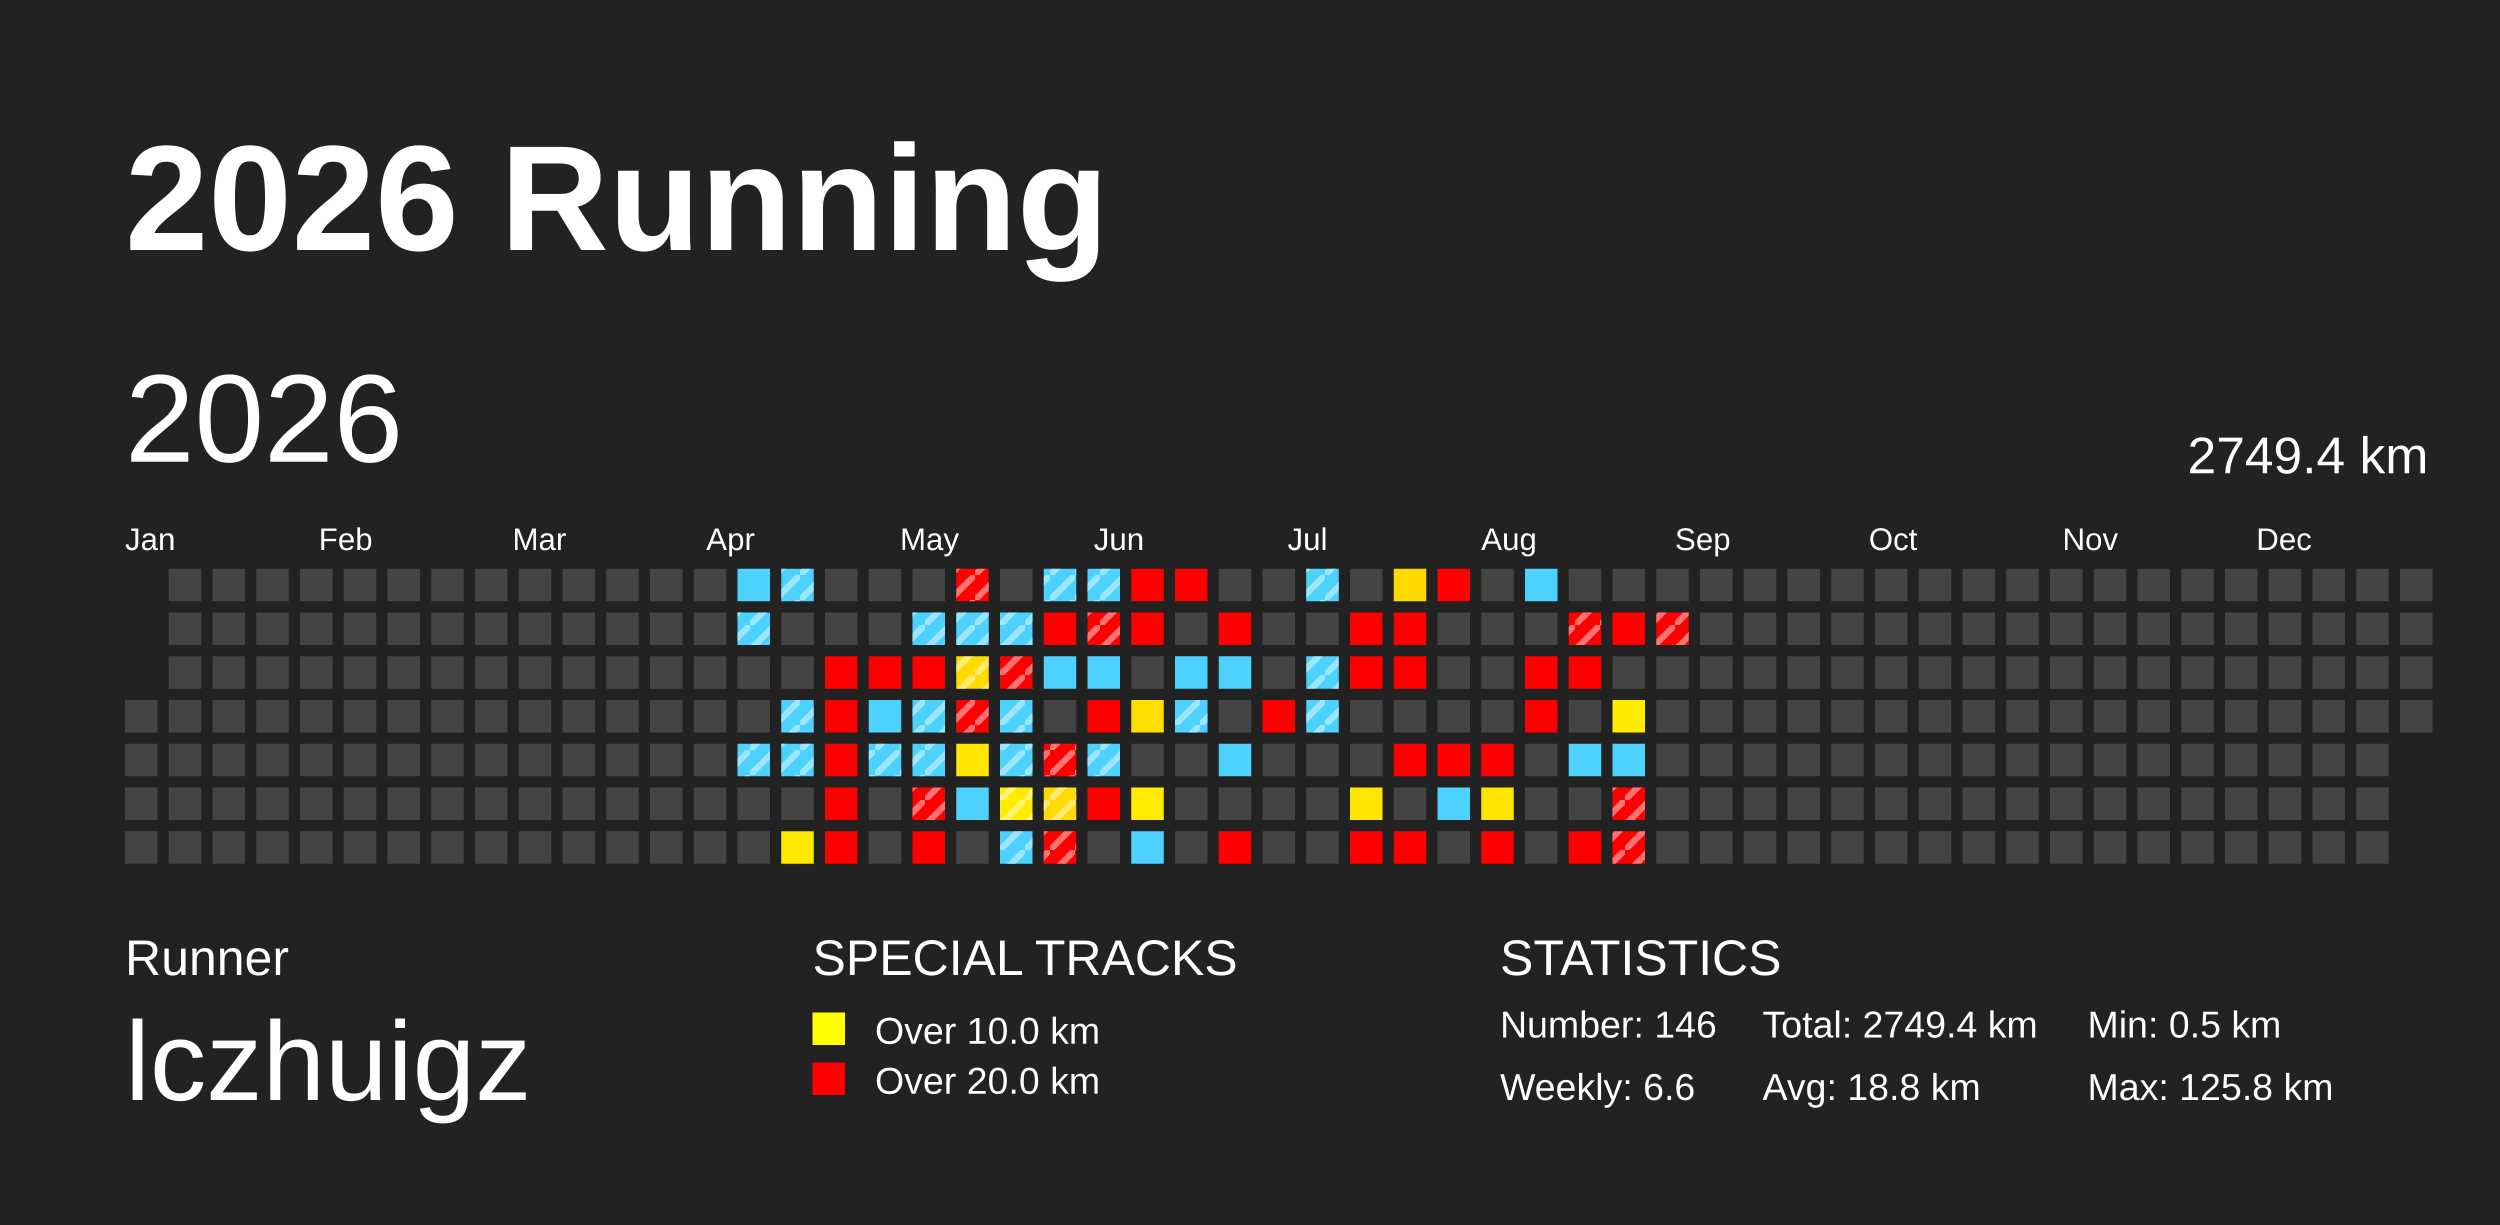
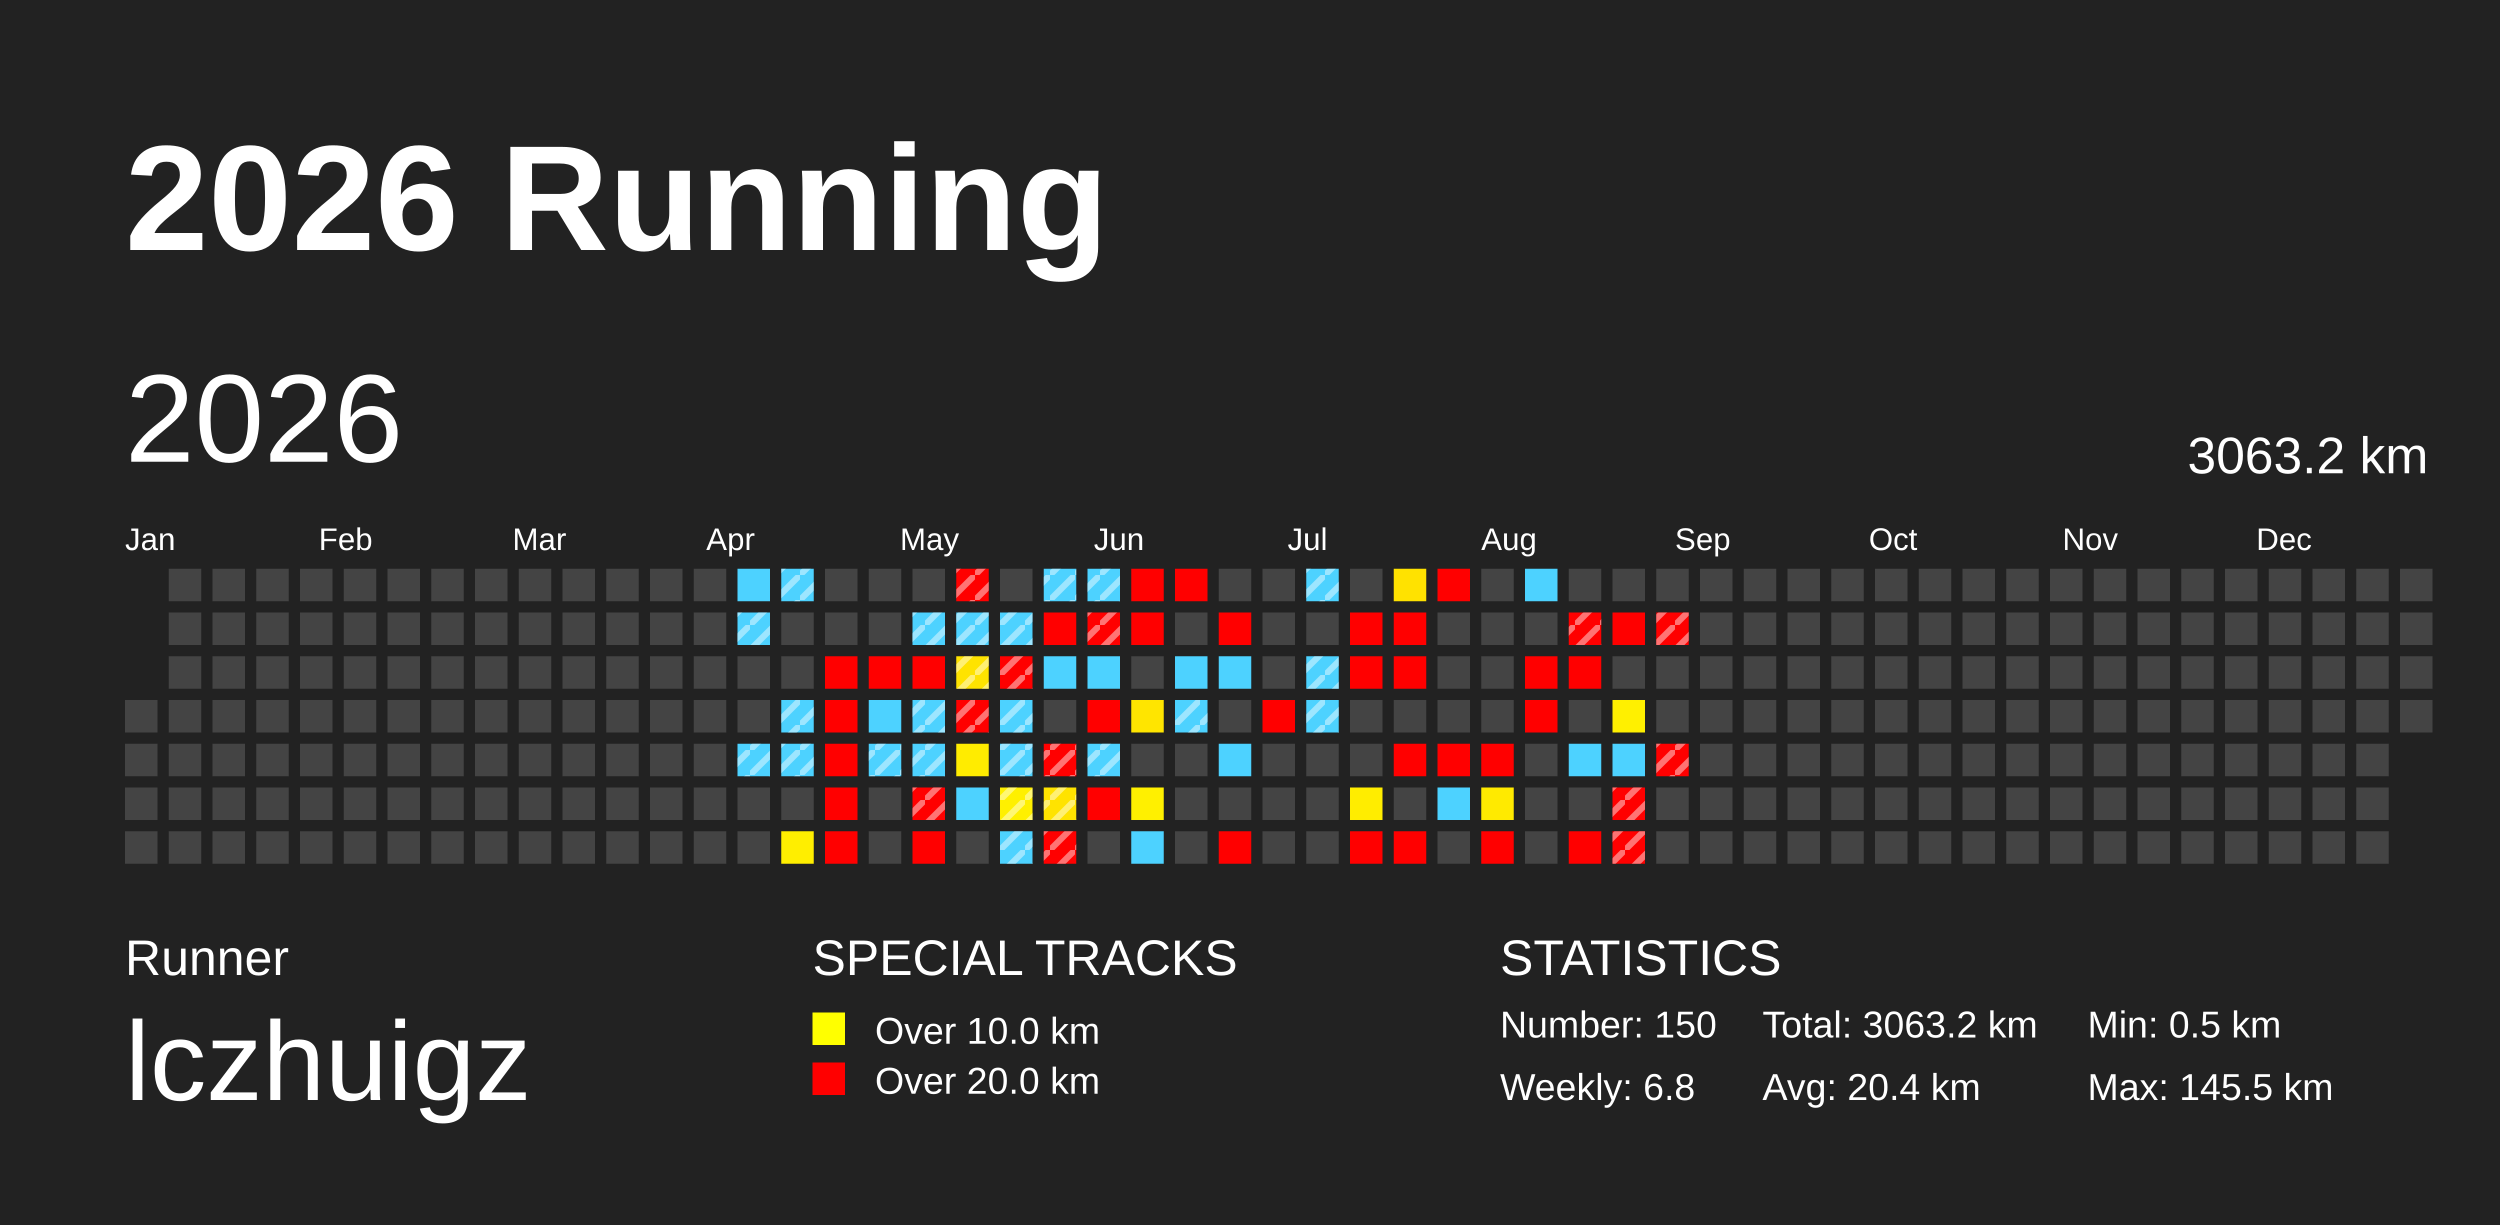
<svg xmlns="http://www.w3.org/2000/svg" baseProfile="full" height="98mm" version="1.1" viewBox="0,0,200,98" width="200mm">
  <defs>
    <pattern height="2" id="indoor-stripe" patternUnits="userSpaceOnUse" width="2">
      <line stroke="white" stroke-opacity="0.45" stroke-width="0.5" x1="0" x2="2" y1="2" y2="0" />
    </pattern>
  </defs>
  <rect fill="#222222" height="98" width="200" x="0" y="0" />
  <text fill="#FFFFFF" style="font-size:12px; font-family:Arial; font-weight:bold;" x="10" y="20">2026 Running</text>
  <text fill="#FFFFFF" style="font-size:4px; font-family:Arial" x="10" y="78">Runner</text>
  <text fill="#FFFFFF" style="font-size:9px; font-family:Arial" x="10" y="88">lczhuigz</text>
  <text fill="#FFFFFF" style="font-size:4px; font-family:Arial" x="65" y="78">SPECIAL TRACKS</text>
  <rect fill="yellow" height="2.6" width="2.6" x="65" y="81" />
  <text fill="#FFFFFF" style="font-size:3px; font-family:Arial" x="70" y="83.5">Over 10.0 km</text>
  <rect fill="red" height="2.6" width="2.6" x="65" y="85" />
  <text fill="#FFFFFF" style="font-size:3px; font-family:Arial" x="70" y="87.5">Over 20.0 km</text>
  <text fill="#FFFFFF" style="font-size:4px; font-family:Arial" x="120" y="78">STATISTICS</text>
-   <text fill="#FFFFFF" style="font-size:3px; font-family:Arial" x="120" y="83">Number: 146</text>
-   <text fill="#FFFFFF" style="font-size:3px; font-family:Arial" x="120" y="88">Weekly: 6.6</text>
-   <text fill="#FFFFFF" style="font-size:3px; font-family:Arial" x="141" y="83">Total: 2749.4 km</text>
-   <text fill="#FFFFFF" style="font-size:3px; font-family:Arial" x="141" y="88">Avg: 18.8 km</text>
+   <text fill="#FFFFFF" style="font-size:3px; font-family:Arial" x="120" y="83">Number: 150</text>
+   <text fill="#FFFFFF" style="font-size:3px; font-family:Arial" x="120" y="88">Weekly: 6.8</text>
+   <text fill="#FFFFFF" style="font-size:3px; font-family:Arial" x="141" y="83">Total: 3063.2 km</text>
+   <text fill="#FFFFFF" style="font-size:3px; font-family:Arial" x="141" y="88">Avg: 20.4 km</text>
  <text fill="#FFFFFF" style="font-size:3px; font-family:Arial" x="167" y="83">Min: 0.5 km</text>
-   <text fill="#FFFFFF" style="font-size:3px; font-family:Arial" x="167" y="88">Max: 125.8 km</text>
+   <text fill="#FFFFFF" style="font-size:3px; font-family:Arial" x="167" y="88">Max: 145.5 km</text>
  <text dominant-baseline="hanging" fill="#FFFFFF" style="font-size:10.0px; font-family:Arial;" x="10" y="30">2026</text>
-   <text dominant-baseline="hanging" fill="#FFFFFF" style="font-size:4.125px; font-family:Arial;" x="175" y="35">2749.4 km</text>
+   <text dominant-baseline="hanging" fill="#FFFFFF" style="font-size:4.125px; font-family:Arial;" x="175" y="35">3063.2 km</text>
  <text fill="#FFFFFF" style="font-size:2.5px; font-family:Arial" x="10.0" y="44">Jan</text>
  <text fill="#FFFFFF" style="font-size:2.5px; font-family:Arial" x="25.5" y="44">Feb</text>
  <text fill="#FFFFFF" style="font-size:2.5px; font-family:Arial" x="41.0" y="44">Mar</text>
  <text fill="#FFFFFF" style="font-size:2.5px; font-family:Arial" x="56.5" y="44">Apr</text>
  <text fill="#FFFFFF" style="font-size:2.5px; font-family:Arial" x="72.0" y="44">May</text>
  <text fill="#FFFFFF" style="font-size:2.5px; font-family:Arial" x="87.5" y="44">Jun</text>
  <text fill="#FFFFFF" style="font-size:2.5px; font-family:Arial" x="103.0" y="44">Jul</text>
  <text fill="#FFFFFF" style="font-size:2.5px; font-family:Arial" x="118.5" y="44">Aug</text>
  <text fill="#FFFFFF" style="font-size:2.5px; font-family:Arial" x="134.0" y="44">Sep</text>
  <text fill="#FFFFFF" style="font-size:2.5px; font-family:Arial" x="149.5" y="44">Oct</text>
  <text fill="#FFFFFF" style="font-size:2.5px; font-family:Arial" x="165.0" y="44">Nov</text>
  <text fill="#FFFFFF" style="font-size:2.5px; font-family:Arial" x="180.5" y="44">Dec</text>
  <rect fill="#444444" height="2.6" width="2.6" x="10.0" y="56.0" />
  <rect fill="#444444" height="2.6" width="2.6" x="10.0" y="59.5" />
  <rect fill="#444444" height="2.6" width="2.6" x="10.0" y="63.0" />
  <rect fill="#444444" height="2.6" width="2.6" x="10.0" y="66.5" />
  <rect fill="#444444" height="2.6" width="2.6" x="13.5" y="45.5" />
  <rect fill="#444444" height="2.6" width="2.6" x="13.5" y="49.0" />
  <rect fill="#444444" height="2.6" width="2.6" x="13.5" y="52.5" />
  <rect fill="#444444" height="2.6" width="2.6" x="13.5" y="56.0" />
  <rect fill="#444444" height="2.6" width="2.6" x="13.5" y="59.5" />
  <rect fill="#444444" height="2.6" width="2.6" x="13.5" y="63.0" />
  <rect fill="#444444" height="2.6" width="2.6" x="13.5" y="66.5" />
  <rect fill="#444444" height="2.6" width="2.6" x="17.0" y="45.5" />
  <rect fill="#444444" height="2.6" width="2.6" x="17.0" y="49.0" />
  <rect fill="#444444" height="2.6" width="2.6" x="17.0" y="52.5" />
  <rect fill="#444444" height="2.6" width="2.6" x="17.0" y="56.0" />
  <rect fill="#444444" height="2.6" width="2.6" x="17.0" y="59.5" />
  <rect fill="#444444" height="2.6" width="2.6" x="17.0" y="63.0" />
  <rect fill="#444444" height="2.6" width="2.6" x="17.0" y="66.5" />
  <rect fill="#444444" height="2.6" width="2.6" x="20.5" y="45.5" />
  <rect fill="#444444" height="2.6" width="2.6" x="20.5" y="49.0" />
  <rect fill="#444444" height="2.6" width="2.6" x="20.5" y="52.5" />
  <rect fill="#444444" height="2.6" width="2.6" x="20.5" y="56.0" />
  <rect fill="#444444" height="2.6" width="2.6" x="20.5" y="59.5" />
  <rect fill="#444444" height="2.6" width="2.6" x="20.5" y="63.0" />
  <rect fill="#444444" height="2.6" width="2.6" x="20.5" y="66.5" />
  <rect fill="#444444" height="2.6" width="2.6" x="24.0" y="45.5" />
  <rect fill="#444444" height="2.6" width="2.6" x="24.0" y="49.0" />
  <rect fill="#444444" height="2.6" width="2.6" x="24.0" y="52.5" />
  <rect fill="#444444" height="2.6" width="2.6" x="24.0" y="56.0" />
  <rect fill="#444444" height="2.6" width="2.6" x="24.0" y="59.5" />
  <rect fill="#444444" height="2.6" width="2.6" x="24.0" y="63.0" />
  <rect fill="#444444" height="2.6" width="2.6" x="24.0" y="66.5" />
  <rect fill="#444444" height="2.6" width="2.6" x="27.5" y="45.5" />
  <rect fill="#444444" height="2.6" width="2.6" x="27.5" y="49.0" />
  <rect fill="#444444" height="2.6" width="2.6" x="27.5" y="52.5" />
  <rect fill="#444444" height="2.6" width="2.6" x="27.5" y="56.0" />
  <rect fill="#444444" height="2.6" width="2.6" x="27.5" y="59.5" />
  <rect fill="#444444" height="2.6" width="2.6" x="27.5" y="63.0" />
  <rect fill="#444444" height="2.6" width="2.6" x="27.5" y="66.5" />
  <rect fill="#444444" height="2.6" width="2.6" x="31.0" y="45.5" />
  <rect fill="#444444" height="2.6" width="2.6" x="31.0" y="49.0" />
  <rect fill="#444444" height="2.6" width="2.6" x="31.0" y="52.5" />
  <rect fill="#444444" height="2.6" width="2.6" x="31.0" y="56.0" />
  <rect fill="#444444" height="2.6" width="2.6" x="31.0" y="59.5" />
  <rect fill="#444444" height="2.6" width="2.6" x="31.0" y="63.0" />
  <rect fill="#444444" height="2.6" width="2.6" x="31.0" y="66.5" />
  <rect fill="#444444" height="2.6" width="2.6" x="34.5" y="45.5" />
  <rect fill="#444444" height="2.6" width="2.6" x="34.5" y="49.0" />
  <rect fill="#444444" height="2.6" width="2.6" x="34.5" y="52.5" />
  <rect fill="#444444" height="2.6" width="2.6" x="34.5" y="56.0" />
  <rect fill="#444444" height="2.6" width="2.6" x="34.5" y="59.5" />
  <rect fill="#444444" height="2.6" width="2.6" x="34.5" y="63.0" />
  <rect fill="#444444" height="2.6" width="2.6" x="34.5" y="66.5" />
  <rect fill="#444444" height="2.6" width="2.6" x="38.0" y="45.5" />
  <rect fill="#444444" height="2.6" width="2.6" x="38.0" y="49.0" />
  <rect fill="#444444" height="2.6" width="2.6" x="38.0" y="52.5" />
  <rect fill="#444444" height="2.6" width="2.6" x="38.0" y="56.0" />
  <rect fill="#444444" height="2.6" width="2.6" x="38.0" y="59.5" />
  <rect fill="#444444" height="2.6" width="2.6" x="38.0" y="63.0" />
  <rect fill="#444444" height="2.6" width="2.6" x="38.0" y="66.5" />
  <rect fill="#444444" height="2.6" width="2.6" x="41.5" y="45.5" />
  <rect fill="#444444" height="2.6" width="2.6" x="41.5" y="49.0" />
  <rect fill="#444444" height="2.6" width="2.6" x="41.5" y="52.5" />
  <rect fill="#444444" height="2.6" width="2.6" x="41.5" y="56.0" />
  <rect fill="#444444" height="2.6" width="2.6" x="41.5" y="59.5" />
  <rect fill="#444444" height="2.6" width="2.6" x="41.5" y="63.0" />
  <rect fill="#444444" height="2.6" width="2.6" x="41.5" y="66.5" />
  <rect fill="#444444" height="2.6" width="2.6" x="45.0" y="45.5" />
  <rect fill="#444444" height="2.6" width="2.6" x="45.0" y="49.0" />
  <rect fill="#444444" height="2.6" width="2.6" x="45.0" y="52.5" />
  <rect fill="#444444" height="2.6" width="2.6" x="45.0" y="56.0" />
  <rect fill="#444444" height="2.6" width="2.6" x="45.0" y="59.5" />
  <rect fill="#444444" height="2.6" width="2.6" x="45.0" y="63.0" />
  <rect fill="#444444" height="2.6" width="2.6" x="45.0" y="66.5" />
  <rect fill="#444444" height="2.6" width="2.6" x="48.5" y="45.5" />
  <rect fill="#444444" height="2.6" width="2.6" x="48.5" y="49.0" />
  <rect fill="#444444" height="2.6" width="2.6" x="48.5" y="52.5" />
  <rect fill="#444444" height="2.6" width="2.6" x="48.5" y="56.0" />
  <rect fill="#444444" height="2.6" width="2.6" x="48.5" y="59.5" />
  <rect fill="#444444" height="2.6" width="2.6" x="48.5" y="63.0" />
  <rect fill="#444444" height="2.6" width="2.6" x="48.5" y="66.5" />
  <rect fill="#444444" height="2.6" width="2.6" x="52.0" y="45.5" />
  <rect fill="#444444" height="2.6" width="2.6" x="52.0" y="49.0" />
  <rect fill="#444444" height="2.6" width="2.6" x="52.0" y="52.5" />
  <rect fill="#444444" height="2.6" width="2.6" x="52.0" y="56.0" />
  <rect fill="#444444" height="2.6" width="2.6" x="52.0" y="59.5" />
  <rect fill="#444444" height="2.6" width="2.6" x="52.0" y="63.0" />
  <rect fill="#444444" height="2.6" width="2.6" x="52.0" y="66.5" />
  <rect fill="#444444" height="2.6" width="2.6" x="55.5" y="45.5" />
  <rect fill="#444444" height="2.6" width="2.6" x="55.5" y="49.0" />
  <rect fill="#444444" height="2.6" width="2.6" x="55.5" y="52.5" />
  <rect fill="#444444" height="2.6" width="2.6" x="55.5" y="56.0" />
  <rect fill="#444444" height="2.6" width="2.6" x="55.5" y="59.5" />
  <rect fill="#444444" height="2.6" width="2.6" x="55.5" y="63.0" />
  <rect fill="#444444" height="2.6" width="2.6" x="55.5" y="66.5" />
  <rect fill="#4dd2ff" height="2.6" width="2.6" x="59.0" y="45.5" />
  <rect fill="#4dd2ff" height="2.6" width="2.6" x="59.0" y="49.0" />
  <rect fill="url(#indoor-stripe)" height="2.6" style="pointer-events: none;" width="2.6" x="59.0" y="49.0" />
  <rect fill="#444444" height="2.6" width="2.6" x="59.0" y="52.5" />
  <rect fill="#444444" height="2.6" width="2.6" x="59.0" y="56.0" />
  <rect fill="#4dd2ff" height="2.6" width="2.6" x="59.0" y="59.5" />
  <rect fill="url(#indoor-stripe)" height="2.6" style="pointer-events: none;" width="2.6" x="59.0" y="59.5" />
  <rect fill="#444444" height="2.6" width="2.6" x="59.0" y="63.0" />
  <rect fill="#444444" height="2.6" width="2.6" x="59.0" y="66.5" />
  <rect fill="#4dd2ff" height="2.6" width="2.6" x="62.5" y="45.5" />
  <rect fill="url(#indoor-stripe)" height="2.6" style="pointer-events: none;" width="2.6" x="62.5" y="45.5" />
  <rect fill="#444444" height="2.6" width="2.6" x="62.5" y="49.0" />
  <rect fill="#444444" height="2.6" width="2.6" x="62.5" y="52.5" />
  <rect fill="#4dd2ff" height="2.6" width="2.6" x="62.5" y="56.0" />
  <rect fill="url(#indoor-stripe)" height="2.6" style="pointer-events: none;" width="2.6" x="62.5" y="56.0" />
  <rect fill="#4dd2ff" height="2.6" width="2.6" x="62.5" y="59.5" />
  <rect fill="url(#indoor-stripe)" height="2.6" style="pointer-events: none;" width="2.6" x="62.5" y="59.5" />
  <rect fill="#444444" height="2.6" width="2.6" x="62.5" y="63.0" />
-   <rect fill="#ffe900" height="2.6" width="2.6" x="62.5" y="66.5" />
+   <rect fill="#ffee00" height="2.6" width="2.6" x="62.5" y="66.5" />
  <rect fill="#444444" height="2.6" width="2.6" x="66.0" y="45.5" />
  <rect fill="#444444" height="2.6" width="2.6" x="66.0" y="49.0" />
  <rect fill="red" height="2.6" width="2.6" x="66.0" y="52.5" />
  <rect fill="red" height="2.6" width="2.6" x="66.0" y="56.0" />
  <rect fill="red" height="2.6" width="2.6" x="66.0" y="59.5" />
  <rect fill="red" height="2.6" width="2.6" x="66.0" y="63.0" />
  <rect fill="red" height="2.6" width="2.6" x="66.0" y="66.5" />
  <rect fill="#444444" height="2.6" width="2.6" x="69.5" y="45.5" />
  <rect fill="#444444" height="2.6" width="2.6" x="69.5" y="49.0" />
  <rect fill="red" height="2.6" width="2.6" x="69.5" y="52.5" />
  <rect fill="#4dd2ff" height="2.6" width="2.6" x="69.5" y="56.0" />
  <rect fill="#4dd2ff" height="2.6" width="2.6" x="69.5" y="59.5" />
  <rect fill="url(#indoor-stripe)" height="2.6" style="pointer-events: none;" width="2.6" x="69.5" y="59.5" />
  <rect fill="#444444" height="2.6" width="2.6" x="69.5" y="63.0" />
  <rect fill="#444444" height="2.6" width="2.6" x="69.5" y="66.5" />
  <rect fill="#444444" height="2.6" width="2.6" x="73.0" y="45.5" />
  <rect fill="#4dd2ff" height="2.6" width="2.6" x="73.0" y="49.0" />
  <rect fill="url(#indoor-stripe)" height="2.6" style="pointer-events: none;" width="2.6" x="73.0" y="49.0" />
  <rect fill="red" height="2.6" width="2.6" x="73.0" y="52.5" />
  <rect fill="#4dd2ff" height="2.6" width="2.6" x="73.0" y="56.0" />
  <rect fill="url(#indoor-stripe)" height="2.6" style="pointer-events: none;" width="2.6" x="73.0" y="56.0" />
  <rect fill="#4dd2ff" height="2.6" width="2.6" x="73.0" y="59.5" />
  <rect fill="url(#indoor-stripe)" height="2.6" style="pointer-events: none;" width="2.6" x="73.0" y="59.5" />
  <rect fill="red" height="2.6" width="2.6" x="73.0" y="63.0" />
  <rect fill="url(#indoor-stripe)" height="2.6" style="pointer-events: none;" width="2.6" x="73.0" y="63.0" />
  <rect fill="red" height="2.6" width="2.6" x="73.0" y="66.5" />
  <rect fill="red" height="2.6" width="2.6" x="76.5" y="45.5" />
  <rect fill="url(#indoor-stripe)" height="2.6" style="pointer-events: none;" width="2.6" x="76.5" y="45.5" />
  <rect fill="#4dd2ff" height="2.6" width="2.6" x="76.5" y="49.0" />
  <rect fill="url(#indoor-stripe)" height="2.6" style="pointer-events: none;" width="2.6" x="76.5" y="49.0" />
-   <rect fill="#ffdb00" height="2.6" width="2.6" x="76.5" y="52.5" />
+   <rect fill="#ffe300" height="2.6" width="2.6" x="76.5" y="52.5" />
  <rect fill="url(#indoor-stripe)" height="2.6" style="pointer-events: none;" width="2.6" x="76.5" y="52.5" />
  <rect fill="red" height="2.6" width="2.6" x="76.5" y="56.0" />
  <rect fill="url(#indoor-stripe)" height="2.6" style="pointer-events: none;" width="2.6" x="76.5" y="56.0" />
-   <rect fill="#ffe700" height="2.6" width="2.6" x="76.5" y="59.5" />
+   <rect fill="#ffec00" height="2.6" width="2.6" x="76.5" y="59.5" />
  <rect fill="#4dd2ff" height="2.6" width="2.6" x="76.5" y="63.0" />
  <rect fill="#444444" height="2.6" width="2.6" x="76.5" y="66.5" />
  <rect fill="#444444" height="2.6" width="2.6" x="80.0" y="45.5" />
  <rect fill="#4dd2ff" height="2.6" width="2.6" x="80.0" y="49.0" />
  <rect fill="url(#indoor-stripe)" height="2.6" style="pointer-events: none;" width="2.6" x="80.0" y="49.0" />
  <rect fill="red" height="2.6" width="2.6" x="80.0" y="52.5" />
  <rect fill="url(#indoor-stripe)" height="2.6" style="pointer-events: none;" width="2.6" x="80.0" y="52.5" />
  <rect fill="#4dd2ff" height="2.6" width="2.6" x="80.0" y="56.0" />
  <rect fill="url(#indoor-stripe)" height="2.6" style="pointer-events: none;" width="2.6" x="80.0" y="56.0" />
  <rect fill="#4dd2ff" height="2.6" width="2.6" x="80.0" y="59.5" />
  <rect fill="url(#indoor-stripe)" height="2.6" style="pointer-events: none;" width="2.6" x="80.0" y="59.5" />
-   <rect fill="#ffec00" height="2.6" width="2.6" x="80.0" y="63.0" />
+   <rect fill="#fff000" height="2.6" width="2.6" x="80.0" y="63.0" />
  <rect fill="url(#indoor-stripe)" height="2.6" style="pointer-events: none;" width="2.6" x="80.0" y="63.0" />
  <rect fill="#4dd2ff" height="2.6" width="2.6" x="80.0" y="66.5" />
  <rect fill="url(#indoor-stripe)" height="2.6" style="pointer-events: none;" width="2.6" x="80.0" y="66.5" />
  <rect fill="#4dd2ff" height="2.6" width="2.6" x="83.5" y="45.5" />
  <rect fill="url(#indoor-stripe)" height="2.6" style="pointer-events: none;" width="2.6" x="83.5" y="45.5" />
  <rect fill="red" height="2.6" width="2.6" x="83.5" y="49.0" />
  <rect fill="#4dd2ff" height="2.6" width="2.6" x="83.5" y="52.5" />
  <rect fill="#444444" height="2.6" width="2.6" x="83.5" y="56.0" />
  <rect fill="red" height="2.6" width="2.6" x="83.5" y="59.5" />
  <rect fill="url(#indoor-stripe)" height="2.6" style="pointer-events: none;" width="2.6" x="83.5" y="59.5" />
-   <rect fill="#ffdb00" height="2.6" width="2.6" x="83.5" y="63.0" />
+   <rect fill="#ffe300" height="2.6" width="2.6" x="83.5" y="63.0" />
  <rect fill="url(#indoor-stripe)" height="2.6" style="pointer-events: none;" width="2.6" x="83.5" y="63.0" />
  <rect fill="red" height="2.6" width="2.6" x="83.5" y="66.5" />
  <rect fill="url(#indoor-stripe)" height="2.6" style="pointer-events: none;" width="2.6" x="83.5" y="66.5" />
  <rect fill="#4dd2ff" height="2.6" width="2.6" x="87.0" y="45.5" />
  <rect fill="url(#indoor-stripe)" height="2.6" style="pointer-events: none;" width="2.6" x="87.0" y="45.5" />
  <rect fill="red" height="2.6" width="2.6" x="87.0" y="49.0" />
  <rect fill="url(#indoor-stripe)" height="2.6" style="pointer-events: none;" width="2.6" x="87.0" y="49.0" />
  <rect fill="#4dd2ff" height="2.6" width="2.6" x="87.0" y="52.5" />
  <rect fill="red" height="2.6" width="2.6" x="87.0" y="56.0" />
  <rect fill="#4dd2ff" height="2.6" width="2.6" x="87.0" y="59.5" />
  <rect fill="url(#indoor-stripe)" height="2.6" style="pointer-events: none;" width="2.6" x="87.0" y="59.5" />
  <rect fill="red" height="2.6" width="2.6" x="87.0" y="63.0" />
  <rect fill="#444444" height="2.6" width="2.6" x="87.0" y="66.5" />
  <rect fill="red" height="2.6" width="2.6" x="90.5" y="45.5" />
  <rect fill="red" height="2.6" width="2.6" x="90.5" y="49.0" />
  <rect fill="#444444" height="2.6" width="2.6" x="90.5" y="52.5" />
-   <rect fill="#ffde00" height="2.6" width="2.6" x="90.5" y="56.0" />
+   <rect fill="#ffe500" height="2.6" width="2.6" x="90.5" y="56.0" />
  <rect fill="#444444" height="2.6" width="2.6" x="90.5" y="59.5" />
-   <rect fill="#ffec00" height="2.6" width="2.6" x="90.5" y="63.0" />
+   <rect fill="#fff000" height="2.6" width="2.6" x="90.5" y="63.0" />
  <rect fill="#4dd2ff" height="2.6" width="2.6" x="90.5" y="66.5" />
  <rect fill="red" height="2.6" width="2.6" x="94.0" y="45.5" />
  <rect fill="#444444" height="2.6" width="2.6" x="94.0" y="49.0" />
  <rect fill="#4dd2ff" height="2.6" width="2.6" x="94.0" y="52.5" />
  <rect fill="#4dd2ff" height="2.6" width="2.6" x="94.0" y="56.0" />
  <rect fill="url(#indoor-stripe)" height="2.6" style="pointer-events: none;" width="2.6" x="94.0" y="56.0" />
  <rect fill="#444444" height="2.6" width="2.6" x="94.0" y="59.5" />
  <rect fill="#444444" height="2.6" width="2.6" x="94.0" y="63.0" />
  <rect fill="#444444" height="2.6" width="2.6" x="94.0" y="66.5" />
  <rect fill="#444444" height="2.6" width="2.6" x="97.5" y="45.5" />
  <rect fill="red" height="2.6" width="2.6" x="97.5" y="49.0" />
  <rect fill="#4dd2ff" height="2.6" width="2.6" x="97.5" y="52.5" />
  <rect fill="#444444" height="2.6" width="2.6" x="97.5" y="56.0" />
  <rect fill="#4dd2ff" height="2.6" width="2.6" x="97.5" y="59.5" />
  <rect fill="#444444" height="2.6" width="2.6" x="97.5" y="63.0" />
  <rect fill="red" height="2.6" width="2.6" x="97.5" y="66.5" />
  <rect fill="#444444" height="2.6" width="2.6" x="101.0" y="45.5" />
  <rect fill="#444444" height="2.6" width="2.6" x="101.0" y="49.0" />
  <rect fill="#444444" height="2.6" width="2.6" x="101.0" y="52.5" />
  <rect fill="red" height="2.6" width="2.6" x="101.0" y="56.0" />
  <rect fill="#444444" height="2.6" width="2.6" x="101.0" y="59.5" />
  <rect fill="#444444" height="2.6" width="2.6" x="101.0" y="63.0" />
  <rect fill="#444444" height="2.6" width="2.6" x="101.0" y="66.5" />
  <rect fill="#4dd2ff" height="2.6" width="2.6" x="104.5" y="45.5" />
  <rect fill="url(#indoor-stripe)" height="2.6" style="pointer-events: none;" width="2.6" x="104.5" y="45.5" />
  <rect fill="#444444" height="2.6" width="2.6" x="104.5" y="49.0" />
  <rect fill="#4dd2ff" height="2.6" width="2.6" x="104.5" y="52.5" />
  <rect fill="url(#indoor-stripe)" height="2.6" style="pointer-events: none;" width="2.6" x="104.5" y="52.5" />
  <rect fill="#4dd2ff" height="2.6" width="2.6" x="104.5" y="56.0" />
  <rect fill="url(#indoor-stripe)" height="2.6" style="pointer-events: none;" width="2.6" x="104.5" y="56.0" />
  <rect fill="#444444" height="2.6" width="2.6" x="104.5" y="59.5" />
  <rect fill="#444444" height="2.6" width="2.6" x="104.5" y="63.0" />
  <rect fill="#444444" height="2.6" width="2.6" x="104.5" y="66.5" />
  <rect fill="#444444" height="2.6" width="2.6" x="108.0" y="45.5" />
  <rect fill="red" height="2.6" width="2.6" x="108.0" y="49.0" />
  <rect fill="red" height="2.6" width="2.6" x="108.0" y="52.5" />
  <rect fill="#444444" height="2.6" width="2.6" x="108.0" y="56.0" />
  <rect fill="#444444" height="2.6" width="2.6" x="108.0" y="59.5" />
-   <rect fill="#ffe700" height="2.6" width="2.6" x="108.0" y="63.0" />
+   <rect fill="#ffed00" height="2.6" width="2.6" x="108.0" y="63.0" />
  <rect fill="red" height="2.6" width="2.6" x="108.0" y="66.5" />
-   <rect fill="#ffda00" height="2.6" width="2.6" x="111.5" y="45.5" />
+   <rect fill="#ffe200" height="2.6" width="2.6" x="111.5" y="45.5" />
  <rect fill="red" height="2.6" width="2.6" x="111.5" y="49.0" />
  <rect fill="red" height="2.6" width="2.6" x="111.5" y="52.5" />
  <rect fill="#444444" height="2.6" width="2.6" x="111.5" y="56.0" />
  <rect fill="red" height="2.6" width="2.6" x="111.5" y="59.5" />
  <rect fill="#444444" height="2.6" width="2.6" x="111.5" y="63.0" />
  <rect fill="red" height="2.6" width="2.6" x="111.5" y="66.5" />
  <rect fill="red" height="2.6" width="2.6" x="115.0" y="45.5" />
  <rect fill="#444444" height="2.6" width="2.6" x="115.0" y="49.0" />
  <rect fill="#444444" height="2.6" width="2.6" x="115.0" y="52.5" />
  <rect fill="#444444" height="2.6" width="2.6" x="115.0" y="56.0" />
  <rect fill="red" height="2.6" width="2.6" x="115.0" y="59.5" />
  <rect fill="#4dd2ff" height="2.6" width="2.6" x="115.0" y="63.0" />
  <rect fill="#444444" height="2.6" width="2.6" x="115.0" y="66.5" />
  <rect fill="#444444" height="2.6" width="2.6" x="118.5" y="45.5" />
  <rect fill="#444444" height="2.6" width="2.6" x="118.5" y="49.0" />
  <rect fill="#444444" height="2.6" width="2.6" x="118.5" y="52.5" />
  <rect fill="#444444" height="2.6" width="2.6" x="118.5" y="56.0" />
  <rect fill="red" height="2.6" width="2.6" x="118.5" y="59.5" />
-   <rect fill="#ffe400" height="2.6" width="2.6" x="118.5" y="63.0" />
+   <rect fill="#ffea00" height="2.6" width="2.6" x="118.5" y="63.0" />
  <rect fill="red" height="2.6" width="2.6" x="118.5" y="66.5" />
  <rect fill="#4dd2ff" height="2.6" width="2.6" x="122.0" y="45.5" />
  <rect fill="#444444" height="2.6" width="2.6" x="122.0" y="49.0" />
  <rect fill="red" height="2.6" width="2.6" x="122.0" y="52.5" />
  <rect fill="red" height="2.6" width="2.6" x="122.0" y="56.0" />
  <rect fill="#444444" height="2.6" width="2.6" x="122.0" y="59.5" />
  <rect fill="#444444" height="2.6" width="2.6" x="122.0" y="63.0" />
  <rect fill="#444444" height="2.6" width="2.6" x="122.0" y="66.5" />
  <rect fill="#444444" height="2.6" width="2.6" x="125.5" y="45.5" />
  <rect fill="red" height="2.6" width="2.6" x="125.5" y="49.0" />
  <rect fill="url(#indoor-stripe)" height="2.6" style="pointer-events: none;" width="2.6" x="125.5" y="49.0" />
  <rect fill="red" height="2.6" width="2.6" x="125.5" y="52.5" />
  <rect fill="#444444" height="2.6" width="2.6" x="125.5" y="56.0" />
  <rect fill="#4dd2ff" height="2.6" width="2.6" x="125.5" y="59.5" />
  <rect fill="#444444" height="2.6" width="2.6" x="125.5" y="63.0" />
  <rect fill="red" height="2.6" width="2.6" x="125.5" y="66.5" />
  <rect fill="#444444" height="2.6" width="2.6" x="129.0" y="45.5" />
  <rect fill="red" height="2.6" width="2.6" x="129.0" y="49.0" />
  <rect fill="#444444" height="2.6" width="2.6" x="129.0" y="52.5" />
-   <rect fill="#ffeb00" height="2.6" width="2.6" x="129.0" y="56.0" />
+   <rect fill="#fff000" height="2.6" width="2.6" x="129.0" y="56.0" />
  <rect fill="#4dd2ff" height="2.6" width="2.6" x="129.0" y="59.5" />
  <rect fill="red" height="2.6" width="2.6" x="129.0" y="63.0" />
  <rect fill="url(#indoor-stripe)" height="2.6" style="pointer-events: none;" width="2.6" x="129.0" y="63.0" />
  <rect fill="red" height="2.6" width="2.6" x="129.0" y="66.5" />
  <rect fill="url(#indoor-stripe)" height="2.6" style="pointer-events: none;" width="2.6" x="129.0" y="66.5" />
  <rect fill="#444444" height="2.6" width="2.6" x="132.5" y="45.5" />
  <rect fill="red" height="2.6" width="2.6" x="132.5" y="49.0" />
  <rect fill="url(#indoor-stripe)" height="2.6" style="pointer-events: none;" width="2.6" x="132.5" y="49.0" />
  <rect fill="#444444" height="2.6" width="2.6" x="132.5" y="52.5" />
  <rect fill="#444444" height="2.6" width="2.6" x="132.5" y="56.0" />
-   <rect fill="#444444" height="2.6" width="2.6" x="132.5" y="59.5" />
+   <rect fill="red" height="2.6" width="2.6" x="132.5" y="59.5" />
+   <rect fill="url(#indoor-stripe)" height="2.6" style="pointer-events: none;" width="2.6" x="132.5" y="59.5" />
  <rect fill="#444444" height="2.6" width="2.6" x="132.5" y="63.0" />
  <rect fill="#444444" height="2.6" width="2.6" x="132.5" y="66.5" />
  <rect fill="#444444" height="2.6" width="2.6" x="136.0" y="45.5" />
  <rect fill="#444444" height="2.6" width="2.6" x="136.0" y="49.0" />
  <rect fill="#444444" height="2.6" width="2.6" x="136.0" y="52.5" />
  <rect fill="#444444" height="2.6" width="2.6" x="136.0" y="56.0" />
  <rect fill="#444444" height="2.6" width="2.6" x="136.0" y="59.5" />
  <rect fill="#444444" height="2.6" width="2.6" x="136.0" y="63.0" />
  <rect fill="#444444" height="2.6" width="2.6" x="136.0" y="66.5" />
  <rect fill="#444444" height="2.6" width="2.6" x="139.5" y="45.5" />
  <rect fill="#444444" height="2.6" width="2.6" x="139.5" y="49.0" />
  <rect fill="#444444" height="2.6" width="2.6" x="139.5" y="52.5" />
  <rect fill="#444444" height="2.6" width="2.6" x="139.5" y="56.0" />
  <rect fill="#444444" height="2.6" width="2.6" x="139.5" y="59.5" />
  <rect fill="#444444" height="2.6" width="2.6" x="139.5" y="63.0" />
  <rect fill="#444444" height="2.6" width="2.6" x="139.5" y="66.5" />
  <rect fill="#444444" height="2.6" width="2.6" x="143.0" y="45.5" />
  <rect fill="#444444" height="2.6" width="2.6" x="143.0" y="49.0" />
  <rect fill="#444444" height="2.6" width="2.6" x="143.0" y="52.5" />
  <rect fill="#444444" height="2.6" width="2.6" x="143.0" y="56.0" />
  <rect fill="#444444" height="2.6" width="2.6" x="143.0" y="59.5" />
  <rect fill="#444444" height="2.6" width="2.6" x="143.0" y="63.0" />
  <rect fill="#444444" height="2.6" width="2.6" x="143.0" y="66.5" />
  <rect fill="#444444" height="2.6" width="2.6" x="146.5" y="45.5" />
  <rect fill="#444444" height="2.6" width="2.6" x="146.5" y="49.0" />
  <rect fill="#444444" height="2.6" width="2.6" x="146.5" y="52.5" />
  <rect fill="#444444" height="2.6" width="2.6" x="146.5" y="56.0" />
  <rect fill="#444444" height="2.6" width="2.6" x="146.5" y="59.5" />
  <rect fill="#444444" height="2.6" width="2.6" x="146.5" y="63.0" />
  <rect fill="#444444" height="2.6" width="2.6" x="146.5" y="66.5" />
  <rect fill="#444444" height="2.6" width="2.6" x="150.0" y="45.5" />
  <rect fill="#444444" height="2.6" width="2.6" x="150.0" y="49.0" />
  <rect fill="#444444" height="2.6" width="2.6" x="150.0" y="52.5" />
  <rect fill="#444444" height="2.6" width="2.6" x="150.0" y="56.0" />
  <rect fill="#444444" height="2.6" width="2.6" x="150.0" y="59.5" />
  <rect fill="#444444" height="2.6" width="2.6" x="150.0" y="63.0" />
  <rect fill="#444444" height="2.6" width="2.6" x="150.0" y="66.5" />
  <rect fill="#444444" height="2.6" width="2.6" x="153.5" y="45.5" />
  <rect fill="#444444" height="2.6" width="2.6" x="153.5" y="49.0" />
  <rect fill="#444444" height="2.6" width="2.6" x="153.5" y="52.5" />
  <rect fill="#444444" height="2.6" width="2.6" x="153.5" y="56.0" />
  <rect fill="#444444" height="2.6" width="2.6" x="153.5" y="59.5" />
  <rect fill="#444444" height="2.6" width="2.6" x="153.5" y="63.0" />
  <rect fill="#444444" height="2.6" width="2.6" x="153.5" y="66.5" />
  <rect fill="#444444" height="2.6" width="2.6" x="157.0" y="45.5" />
  <rect fill="#444444" height="2.6" width="2.6" x="157.0" y="49.0" />
  <rect fill="#444444" height="2.6" width="2.6" x="157.0" y="52.5" />
  <rect fill="#444444" height="2.6" width="2.6" x="157.0" y="56.0" />
  <rect fill="#444444" height="2.6" width="2.6" x="157.0" y="59.5" />
  <rect fill="#444444" height="2.6" width="2.6" x="157.0" y="63.0" />
  <rect fill="#444444" height="2.6" width="2.6" x="157.0" y="66.5" />
  <rect fill="#444444" height="2.6" width="2.6" x="160.5" y="45.5" />
  <rect fill="#444444" height="2.6" width="2.6" x="160.5" y="49.0" />
  <rect fill="#444444" height="2.6" width="2.6" x="160.5" y="52.5" />
  <rect fill="#444444" height="2.6" width="2.6" x="160.5" y="56.0" />
  <rect fill="#444444" height="2.6" width="2.6" x="160.5" y="59.5" />
  <rect fill="#444444" height="2.6" width="2.6" x="160.5" y="63.0" />
  <rect fill="#444444" height="2.6" width="2.6" x="160.5" y="66.5" />
  <rect fill="#444444" height="2.6" width="2.6" x="164.0" y="45.5" />
  <rect fill="#444444" height="2.6" width="2.6" x="164.0" y="49.0" />
  <rect fill="#444444" height="2.6" width="2.6" x="164.0" y="52.5" />
  <rect fill="#444444" height="2.6" width="2.6" x="164.0" y="56.0" />
  <rect fill="#444444" height="2.6" width="2.6" x="164.0" y="59.5" />
  <rect fill="#444444" height="2.6" width="2.6" x="164.0" y="63.0" />
  <rect fill="#444444" height="2.6" width="2.6" x="164.0" y="66.5" />
  <rect fill="#444444" height="2.6" width="2.6" x="167.5" y="45.5" />
  <rect fill="#444444" height="2.6" width="2.6" x="167.5" y="49.0" />
  <rect fill="#444444" height="2.6" width="2.6" x="167.5" y="52.5" />
  <rect fill="#444444" height="2.6" width="2.6" x="167.5" y="56.0" />
  <rect fill="#444444" height="2.6" width="2.6" x="167.5" y="59.5" />
  <rect fill="#444444" height="2.6" width="2.6" x="167.5" y="63.0" />
  <rect fill="#444444" height="2.6" width="2.6" x="167.5" y="66.5" />
  <rect fill="#444444" height="2.6" width="2.6" x="171.0" y="45.5" />
  <rect fill="#444444" height="2.6" width="2.6" x="171.0" y="49.0" />
  <rect fill="#444444" height="2.6" width="2.6" x="171.0" y="52.5" />
  <rect fill="#444444" height="2.6" width="2.6" x="171.0" y="56.0" />
  <rect fill="#444444" height="2.6" width="2.6" x="171.0" y="59.5" />
  <rect fill="#444444" height="2.6" width="2.6" x="171.0" y="63.0" />
  <rect fill="#444444" height="2.6" width="2.6" x="171.0" y="66.5" />
  <rect fill="#444444" height="2.6" width="2.6" x="174.5" y="45.5" />
  <rect fill="#444444" height="2.6" width="2.6" x="174.5" y="49.0" />
  <rect fill="#444444" height="2.6" width="2.6" x="174.5" y="52.5" />
  <rect fill="#444444" height="2.6" width="2.6" x="174.5" y="56.0" />
  <rect fill="#444444" height="2.6" width="2.6" x="174.5" y="59.5" />
  <rect fill="#444444" height="2.6" width="2.6" x="174.5" y="63.0" />
  <rect fill="#444444" height="2.6" width="2.6" x="174.5" y="66.5" />
  <rect fill="#444444" height="2.6" width="2.6" x="178.0" y="45.5" />
  <rect fill="#444444" height="2.6" width="2.6" x="178.0" y="49.0" />
  <rect fill="#444444" height="2.6" width="2.6" x="178.0" y="52.5" />
  <rect fill="#444444" height="2.6" width="2.6" x="178.0" y="56.0" />
  <rect fill="#444444" height="2.6" width="2.6" x="178.0" y="59.5" />
  <rect fill="#444444" height="2.6" width="2.6" x="178.0" y="63.0" />
  <rect fill="#444444" height="2.6" width="2.6" x="178.0" y="66.5" />
  <rect fill="#444444" height="2.6" width="2.6" x="181.5" y="45.5" />
  <rect fill="#444444" height="2.6" width="2.6" x="181.5" y="49.0" />
  <rect fill="#444444" height="2.6" width="2.6" x="181.5" y="52.5" />
  <rect fill="#444444" height="2.6" width="2.6" x="181.5" y="56.0" />
  <rect fill="#444444" height="2.6" width="2.6" x="181.5" y="59.5" />
  <rect fill="#444444" height="2.6" width="2.6" x="181.5" y="63.0" />
  <rect fill="#444444" height="2.6" width="2.6" x="181.5" y="66.5" />
  <rect fill="#444444" height="2.6" width="2.6" x="185.0" y="45.5" />
  <rect fill="#444444" height="2.6" width="2.6" x="185.0" y="49.0" />
  <rect fill="#444444" height="2.6" width="2.6" x="185.0" y="52.5" />
  <rect fill="#444444" height="2.6" width="2.6" x="185.0" y="56.0" />
  <rect fill="#444444" height="2.6" width="2.6" x="185.0" y="59.5" />
  <rect fill="#444444" height="2.6" width="2.6" x="185.0" y="63.0" />
  <rect fill="#444444" height="2.6" width="2.6" x="185.0" y="66.5" />
  <rect fill="#444444" height="2.6" width="2.6" x="188.5" y="45.5" />
  <rect fill="#444444" height="2.6" width="2.6" x="188.5" y="49.0" />
  <rect fill="#444444" height="2.6" width="2.6" x="188.5" y="52.5" />
  <rect fill="#444444" height="2.6" width="2.6" x="188.5" y="56.0" />
  <rect fill="#444444" height="2.6" width="2.6" x="188.5" y="59.5" />
  <rect fill="#444444" height="2.6" width="2.6" x="188.5" y="63.0" />
  <rect fill="#444444" height="2.6" width="2.6" x="188.5" y="66.5" />
  <rect fill="#444444" height="2.6" width="2.6" x="192.0" y="45.5" />
  <rect fill="#444444" height="2.6" width="2.6" x="192.0" y="49.0" />
  <rect fill="#444444" height="2.6" width="2.6" x="192.0" y="52.5" />
  <rect fill="#444444" height="2.6" width="2.6" x="192.0" y="56.0" />
</svg>
